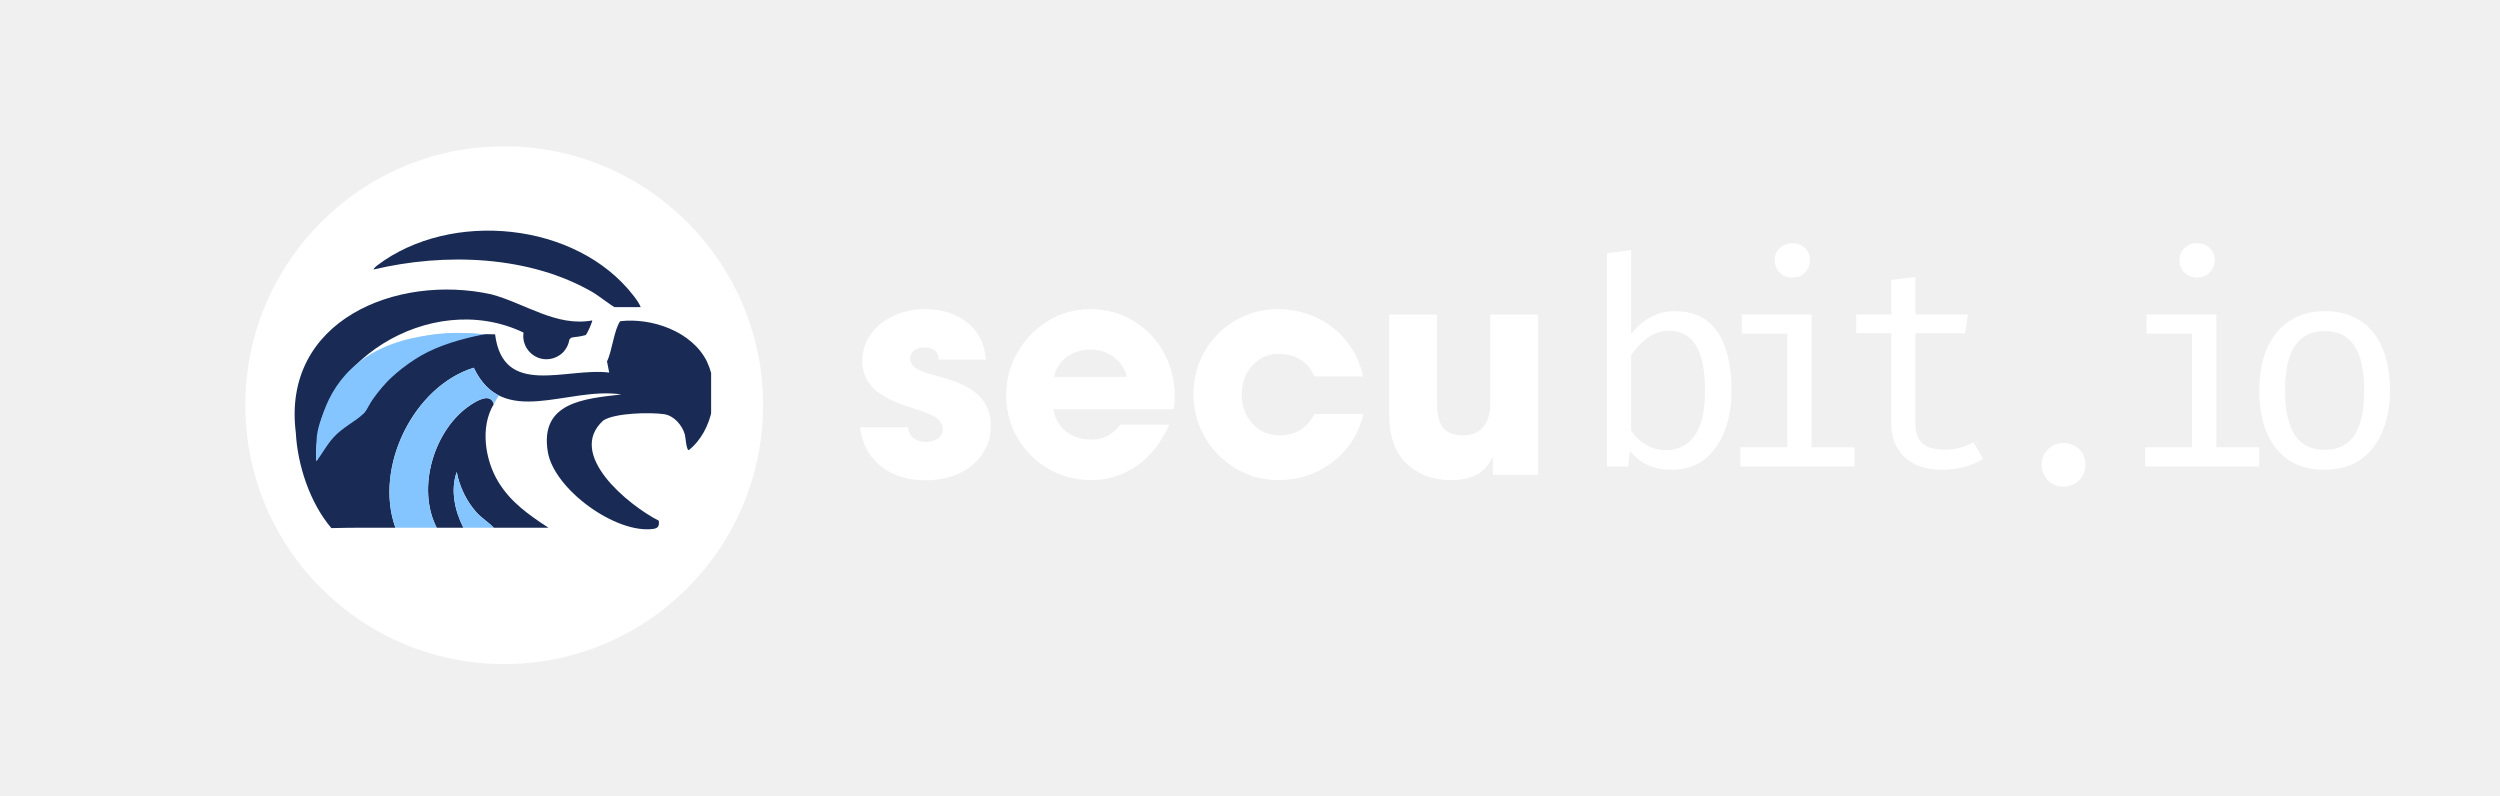
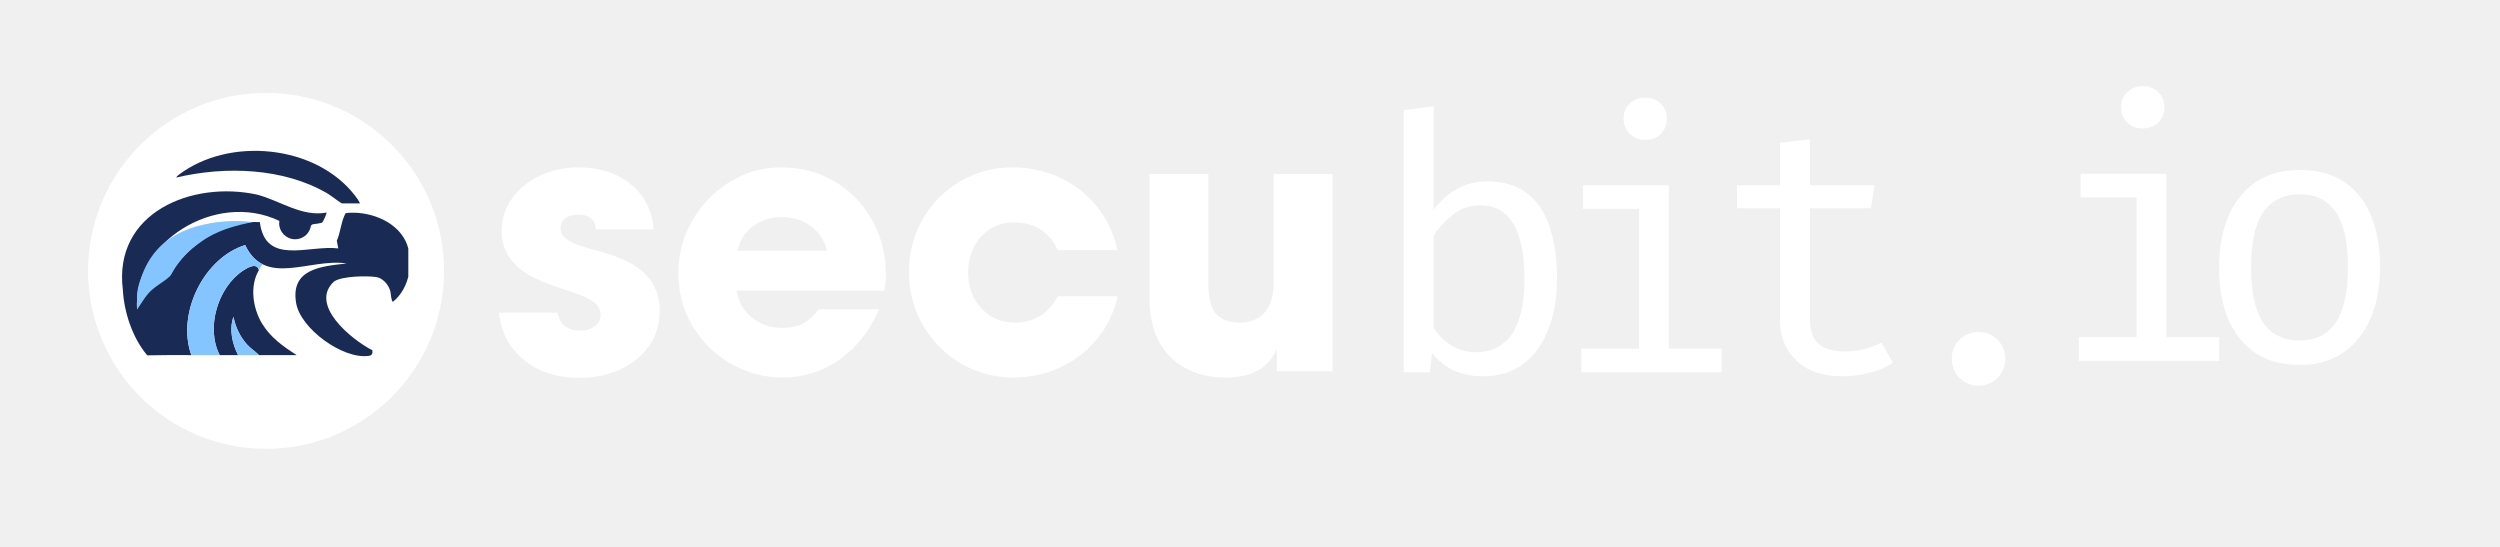
- <svg xmlns="http://www.w3.org/2000/svg" width="220" zoomAndPan="magnify" viewBox="0 0 165 52.5" height="70" preserveAspectRatio="xMidYMid meet" version="1.0">
+ <svg xmlns="http://www.w3.org/2000/svg" width="320" zoomAndPan="magnify" viewBox="0 0 240 52.5" height="70" preserveAspectRatio="xMidYMid meet" version="1.0">
  <defs>
    <g />
-     <clipPath id="4d32b5a9ca">
-       <path d="M 16.191 9.656 L 50.363 9.656 L 50.363 43.828 L 16.191 43.828 Z M 16.191 9.656 " clip-rule="nonzero" />
+     <clipPath id="d501ed5c73">
+       <path d="M 8.457 8.918 L 42.629 8.918 L 42.629 43.09 L 8.457 43.09 Z M 8.457 8.918 " clip-rule="nonzero" />
    </clipPath>
-     <clipPath id="6fce65961b">
-       <path d="M 33.277 9.656 C 23.84 9.656 16.191 17.309 16.191 26.742 C 16.191 36.18 23.84 43.828 33.277 43.828 C 42.711 43.828 50.363 36.18 50.363 26.742 C 50.363 17.309 42.711 9.656 33.277 9.656 Z M 33.277 9.656 " clip-rule="nonzero" />
+     <clipPath id="812c275e8e">
+       <path d="M 25.543 8.918 C 16.109 8.918 8.457 16.566 8.457 26.004 C 8.457 35.438 16.109 43.09 25.543 43.09 C 34.98 43.09 42.629 35.438 42.629 26.004 C 42.629 16.566 34.98 8.918 25.543 8.918 Z M 25.543 8.918 " clip-rule="nonzero" />
    </clipPath>
-     <clipPath id="cda994c560">
-       <path d="M 19.445 19 L 46.934 19 L 46.934 35 L 19.445 35 Z M 19.445 19 " clip-rule="nonzero" />
+     <clipPath id="d1af9ca53d">
+       <path d="M 0.457 0.918 L 34.629 0.918 L 34.629 35.09 L 0.457 35.09 Z M 0.457 0.918 " clip-rule="nonzero" />
    </clipPath>
-     <clipPath id="f2a1b78940">
-       <path d="M 24 15.223 L 43 15.223 L 43 21 L 24 21 Z M 24 15.223 " clip-rule="nonzero" />
+     <clipPath id="c99f66cdef">
+       <path d="M 17.543 0.918 C 8.109 0.918 0.457 8.566 0.457 18.004 C 0.457 27.438 8.109 35.09 17.543 35.09 C 26.98 35.09 34.629 27.438 34.629 18.004 C 34.629 8.566 26.98 0.918 17.543 0.918 Z M 17.543 0.918 " clip-rule="nonzero" />
+     </clipPath>
+     <clipPath id="28d8ca670a">
+       <rect x="0" width="35" y="0" height="36" />
+     </clipPath>
+     <clipPath id="72722251ae">
+       <path d="M 11.711 18 L 39.199 18 L 39.199 34.539 L 11.711 34.539 Z M 11.711 18 " clip-rule="nonzero" />
+     </clipPath>
+     <clipPath id="a3b90ab80b">
+       <path d="M 20 25 L 29 25 L 29 34.539 L 20 34.539 Z M 20 25 " clip-rule="nonzero" />
+     </clipPath>
+     <clipPath id="afadf6ded2">
+       <path d="M 16 14.48 L 35 14.48 L 35 20 L 16 20 Z M 16 14.48 " clip-rule="nonzero" />
+     </clipPath>
+     <clipPath id="78b363b8e2">
+       <path d="M 22 30 L 25 30 L 25 34.539 L 22 34.539 Z M 22 30 " clip-rule="nonzero" />
+     </clipPath>
+     <clipPath id="6280bc0ae9">
+       <path d="M 17 23 L 26 23 L 26 34.539 L 17 34.539 Z M 17 23 " clip-rule="nonzero" />
+     </clipPath>
+     <clipPath id="b674906709">
+       <rect x="0" width="85" y="0" height="36" />
+     </clipPath>
+     <clipPath id="f2088d6436">
+       <rect x="0" width="36" y="0" height="46" />
+     </clipPath>
+     <clipPath id="ccb734b728">
+       <rect x="0" width="15" y="0" height="40" />
    </clipPath>
  </defs>
-   <g clip-path="url(#4d32b5a9ca)">
-     <g clip-path="url(#6fce65961b)">
-       <path fill="#ffffff" d="M 16.191 9.656 L 50.363 9.656 L 50.363 43.828 L 16.191 43.828 Z M 16.191 9.656 " fill-opacity="1" fill-rule="nonzero" />
+   <g clip-path="url(#d501ed5c73)">
+     <g clip-path="url(#812c275e8e)">
+       <g transform="matrix(1, 0, 0, 1, 8, 8)">
+         <g clip-path="url(#28d8ca670a)">
+           <g clip-path="url(#d1af9ca53d)">
+             <g clip-path="url(#c99f66cdef)">
+               <path fill="#ffffff" d="M 0.457 0.918 L 34.629 0.918 L 34.629 35.09 L 0.457 35.09 Z M 0.457 0.918 " fill-opacity="1" fill-rule="nonzero" />
+             </g>
+           </g>
+         </g>
+       </g>
    </g>
  </g>
-   <g clip-path="url(#cda994c560)">
-     <path fill="#192b55" d="M 46.664 23.871 C 45.672 21.855 42.996 20.957 40.934 21.199 C 40.52 21.777 40.402 23.172 40.062 23.852 L 40.207 24.59 C 37.375 24.234 33.207 26.281 32.676 22.066 C 27.16 21.77 23.766 27.227 23.988 27.277 C 22.145 27.695 20.887 30.434 20.887 30.434 C 20.477 24.059 28.395 19 34.551 21.949 C 34.543 22.023 34.535 22.098 34.535 22.176 C 34.535 23.023 35.223 23.711 36.066 23.711 C 36.391 23.711 36.691 23.609 36.938 23.438 C 37.035 23.375 37.129 23.297 37.211 23.203 C 37.215 23.195 37.219 23.188 37.223 23.184 C 37.406 22.973 37.531 22.711 37.578 22.418 C 37.738 22.172 37.852 22.328 38.652 22.117 C 38.758 22.039 39.125 21.184 39.086 21.148 C 36.719 21.586 34.648 20.02 32.43 19.426 C 26.184 18.055 18.594 21.145 19.523 28.551 C 19.637 30.719 20.465 33.207 21.871 34.855 C 23.273 34.82 24.688 34.828 26.098 34.832 C 24.66 30.82 27.32 25.488 31.27 24.27 C 33.191 28.34 37.48 25.488 41.008 26.035 C 38.566 26.312 35.625 26.543 36.152 29.797 C 36.531 32.266 40.641 35.258 43.125 34.906 C 43.453 34.859 43.52 34.688 43.48 34.367 C 41.508 33.363 37.352 30 39.809 27.758 C 40.57 27.246 42.93 27.203 43.832 27.336 C 44.484 27.43 45.031 28.07 45.203 28.688 C 45.25 28.863 45.293 29.703 45.457 29.711 C 47.078 28.43 47.547 25.711 46.66 23.871 Z M 46.664 23.871 " fill-opacity="1" fill-rule="nonzero" />
+   <g clip-path="url(#72722251ae)">
+     <path fill="#192b55" d="M 38.93 23.129 C 37.941 21.113 35.266 20.215 33.203 20.457 C 32.785 21.035 32.668 22.43 32.332 23.109 L 32.477 23.848 C 29.645 23.496 25.477 25.539 24.945 21.324 C 19.43 21.027 16.031 26.484 16.258 26.535 C 14.414 26.953 13.156 29.691 13.156 29.691 C 12.746 23.316 20.664 18.258 26.82 21.207 C 26.809 21.281 26.801 21.355 26.801 21.434 C 26.801 22.281 27.488 22.969 28.336 22.969 C 28.66 22.969 28.961 22.867 29.207 22.695 C 29.305 22.633 29.395 22.555 29.48 22.461 C 29.484 22.453 29.488 22.449 29.492 22.441 C 29.676 22.23 29.801 21.969 29.848 21.676 C 30.008 21.43 30.121 21.586 30.918 21.375 C 31.027 21.301 31.391 20.441 31.352 20.406 C 28.984 20.844 26.914 19.277 24.699 18.688 C 18.453 17.312 10.863 20.402 11.793 27.809 C 11.906 29.977 12.73 32.465 14.137 34.113 C 15.543 34.078 16.957 34.086 18.367 34.09 C 16.93 30.078 19.586 24.75 23.535 23.527 C 25.461 27.602 29.746 24.75 33.277 25.293 C 30.836 25.57 27.895 25.801 28.422 29.055 C 28.801 31.523 32.906 34.516 35.395 34.164 C 35.719 34.117 35.789 33.945 35.746 33.625 C 33.773 32.621 29.621 29.258 32.078 27.016 C 32.836 26.504 35.195 26.461 36.102 26.594 C 36.754 26.688 37.301 27.328 37.469 27.945 C 37.52 28.121 37.559 28.961 37.723 28.969 C 39.348 27.688 39.812 24.969 38.93 23.129 Z M 38.93 23.129 " fill-opacity="1" fill-rule="nonzero" />
  </g>
-   <path fill="#192b55" d="M 32.59 26.672 C 31.68 28.176 32.008 30.34 32.879 31.785 C 33.703 33.152 34.895 33.973 36.199 34.832 C 34.996 34.836 33.793 34.832 32.59 34.832 C 32.227 34.449 31.785 34.199 31.426 33.793 C 30.773 33.051 30.328 32.121 30.145 31.152 C 29.715 32.352 30.023 33.73 30.586 34.832 C 30 34.832 29.41 34.832 28.824 34.832 C 27.469 32.215 28.645 28.316 31.07 26.715 C 31.512 26.426 32.379 25.918 32.59 26.672 Z M 32.59 26.672 " fill-opacity="1" fill-rule="nonzero" />
-   <g clip-path="url(#f2a1b78940)">
-     <path fill="#192b55" d="M 42.289 20.27 L 40.566 20.27 C 40.484 20.27 39.414 19.457 39.188 19.328 C 34.961 16.84 29.332 16.672 24.652 17.789 C 24.691 17.68 24.809 17.586 24.898 17.516 C 29.75 13.836 38.051 14.641 41.809 19.512 C 41.977 19.727 42.188 20.02 42.289 20.27 Z M 42.289 20.27 " fill-opacity="1" fill-rule="nonzero" />
+   <g clip-path="url(#a3b90ab80b)">
+     <path fill="#192b55" d="M 24.859 25.93 C 23.949 27.434 24.273 29.598 25.145 31.043 C 25.973 32.41 27.164 33.234 28.469 34.09 C 27.266 34.094 26.059 34.09 24.859 34.09 C 24.492 33.707 24.055 33.457 23.695 33.051 C 23.039 32.309 22.598 31.379 22.414 30.41 C 21.984 31.609 22.293 32.988 22.855 34.09 C 22.27 34.09 21.68 34.09 21.09 34.09 C 19.734 31.473 20.914 27.574 23.34 25.973 C 23.777 25.688 24.648 25.176 24.859 25.93 Z M 24.859 25.93 " fill-opacity="1" fill-rule="nonzero" />
  </g>
-   <path fill="#85c5ff" d="M 31.949 22.062 C 30.504 22.359 29.051 22.746 27.766 23.484 C 26.762 24.059 25.426 25.141 24.742 26.07 C 24.488 26.414 24.293 26.988 24.02 27.27 C 23.488 27.816 22.617 28.18 21.977 28.91 C 21.559 29.379 21.27 29.934 20.895 30.43 L 20.895 29.109 C 20.895 27.664 22.133 25.59 23.059 24.508 C 23.25 24.547 23.305 24.434 23.422 24.352 C 26.266 22.324 28.406 21.719 31.949 22.062 Z M 31.949 22.062 " fill-opacity="1" fill-rule="nonzero" />
-   <path fill="#85c5ff" d="M 32.59 34.832 C 31.926 34.832 31.254 34.832 30.586 34.832 C 30.023 33.73 29.715 32.352 30.145 31.152 C 30.328 32.121 30.773 33.051 31.426 33.793 C 31.785 34.203 32.227 34.449 32.59 34.832 Z M 32.59 34.832 " fill-opacity="1" fill-rule="nonzero" />
-   <path fill="#85c5ff" d="M 20.887 30.434 C 20.887 30.434 20.031 21.164 31.949 22.062 C 31.949 22.062 27.09 22.02 24.012 27.273 C 24.012 27.273 22.242 27.457 20.887 30.434 Z M 20.887 30.434 " fill-opacity="1" fill-rule="nonzero" />
-   <path fill="#85c5ff" d="M 32.156 25.551 C 32.09 25.492 32.027 25.438 31.988 25.391 C 31.953 25.352 31.914 25.301 31.875 25.246 C 31.652 24.977 31.449 24.656 31.27 24.27 C 27.465 25.445 24.859 30.434 25.957 34.387 C 26 34.535 26.047 34.684 26.098 34.832 C 27.004 34.836 27.918 34.832 28.824 34.832 C 27.469 32.215 28.645 28.316 31.074 26.715 C 31.512 26.426 32.379 25.918 32.59 26.672 C 32.645 26.578 32.766 26.336 32.93 26.102 C 32.906 26.094 32.883 26.078 32.852 26.062 C 32.605 25.93 32.375 25.762 32.156 25.551 Z M 32.156 25.551 " fill-opacity="1" fill-rule="nonzero" />
-   <g fill="#ffffff" fill-opacity="1">
-     <g transform="translate(56.31641, 31.34093)">
-       <g>
-         <path d="M 4.672 -8.406 C 4.398 -8.406 4.176 -8.336 4 -8.203 C 3.832 -8.066 3.75 -7.898 3.75 -7.703 C 3.75 -7.422 3.891 -7.191 4.172 -7.016 C 4.461 -6.836 4.984 -6.656 5.734 -6.469 C 6.953 -6.145 7.812 -5.723 8.312 -5.203 C 8.82 -4.691 9.078 -4.035 9.078 -3.234 C 9.078 -2.516 8.883 -1.883 8.5 -1.344 C 8.125 -0.801 7.609 -0.379 6.953 -0.078 C 6.297 0.211 5.566 0.359 4.766 0.359 C 3.566 0.359 2.578 0.039 1.797 -0.594 C 1.016 -1.227 0.566 -2.078 0.453 -3.141 L 3.609 -3.141 C 3.648 -2.828 3.773 -2.586 3.984 -2.422 C 4.203 -2.254 4.473 -2.172 4.797 -2.172 C 5.098 -2.172 5.359 -2.242 5.578 -2.391 C 5.797 -2.547 5.906 -2.75 5.906 -3 C 5.906 -3.301 5.773 -3.547 5.516 -3.734 C 5.254 -3.922 4.738 -4.141 3.969 -4.391 C 2.707 -4.766 1.828 -5.207 1.328 -5.719 C 0.836 -6.227 0.594 -6.816 0.594 -7.484 C 0.594 -8.16 0.781 -8.758 1.156 -9.281 C 1.539 -9.812 2.047 -10.219 2.672 -10.5 C 3.305 -10.789 3.977 -10.938 4.688 -10.938 C 5.844 -10.938 6.789 -10.641 7.531 -10.047 C 8.27 -9.453 8.676 -8.641 8.75 -7.609 L 5.641 -7.609 C 5.629 -8.141 5.305 -8.406 4.672 -8.406 Z M 4.672 -8.406 " />
+   <g clip-path="url(#afadf6ded2)">
+     <path fill="#192b55" d="M 34.559 19.527 L 32.836 19.527 C 32.75 19.527 31.68 18.715 31.457 18.586 C 27.23 16.098 21.598 15.93 16.922 17.047 C 16.961 16.938 17.074 16.844 17.168 16.773 C 22.02 13.098 30.316 13.898 34.074 18.77 C 34.242 18.988 34.457 19.277 34.559 19.527 Z M 34.559 19.527 " fill-opacity="1" fill-rule="nonzero" />
+   </g>
+   <path fill="#85c5ff" d="M 24.219 21.32 C 22.773 21.617 21.32 22.004 20.031 22.742 C 19.031 23.32 17.691 24.398 17.012 25.328 C 16.758 25.672 16.562 26.246 16.289 26.527 C 15.758 27.074 14.887 27.438 14.242 28.168 C 13.828 28.641 13.539 29.191 13.164 29.688 L 13.164 28.367 C 13.164 26.922 14.402 24.848 15.328 23.77 C 15.52 23.805 15.57 23.691 15.691 23.609 C 18.535 21.582 20.676 20.977 24.219 21.32 Z M 24.219 21.32 " fill-opacity="1" fill-rule="nonzero" />
+   <g clip-path="url(#78b363b8e2)">
+     <path fill="#85c5ff" d="M 24.859 34.09 C 24.191 34.09 23.523 34.09 22.855 34.09 C 22.293 32.988 21.984 31.609 22.414 30.41 C 22.598 31.383 23.039 32.309 23.695 33.051 C 24.055 33.461 24.492 33.707 24.859 34.09 Z M 24.859 34.09 " fill-opacity="1" fill-rule="nonzero" />
+   </g>
+   <path fill="#85c5ff" d="M 13.156 29.691 C 13.156 29.691 12.297 20.422 24.215 21.32 C 24.215 21.32 19.359 21.281 16.281 26.531 C 16.281 26.531 14.512 26.715 13.156 29.691 Z M 13.156 29.691 " fill-opacity="1" fill-rule="nonzero" />
+   <g clip-path="url(#6280bc0ae9)">
+     <path fill="#85c5ff" d="M 24.426 24.812 C 24.355 24.75 24.297 24.695 24.258 24.648 C 24.219 24.609 24.184 24.559 24.145 24.504 C 23.922 24.234 23.719 23.914 23.539 23.527 C 19.734 24.703 17.129 29.691 18.227 33.645 C 18.27 33.793 18.316 33.941 18.367 34.09 C 19.273 34.094 20.184 34.09 21.094 34.09 C 19.738 31.473 20.914 27.574 23.344 25.973 C 23.781 25.688 24.648 25.176 24.859 25.93 C 24.914 25.836 25.035 25.594 25.199 25.363 C 25.176 25.352 25.148 25.336 25.121 25.32 C 24.875 25.188 24.645 25.02 24.426 24.809 Z M 24.426 24.812 " fill-opacity="1" fill-rule="nonzero" />
+   </g>
+   <g transform="matrix(1, 0, 0, 1, 46, 9)">
+     <g clip-path="url(#b674906709)">
+       <g fill="#ffffff" fill-opacity="1">
+         <g transform="translate(1.093061, 26.63257)">
+           <g>
+             <path d="M 8.359 -15.031 C 7.879 -15.031 7.484 -14.91 7.172 -14.672 C 6.867 -14.43 6.719 -14.133 6.719 -13.781 C 6.719 -13.281 6.973 -12.867 7.484 -12.547 C 7.992 -12.223 8.922 -11.895 10.266 -11.562 C 12.441 -10.988 13.977 -10.238 14.875 -9.312 C 15.781 -8.395 16.234 -7.223 16.234 -5.797 C 16.234 -4.504 15.891 -3.375 15.203 -2.406 C 14.523 -1.438 13.598 -0.688 12.422 -0.156 C 11.254 0.375 9.957 0.641 8.531 0.641 C 6.383 0.641 4.613 0.07 3.219 -1.062 C 1.82 -2.195 1.02 -3.719 0.812 -5.625 L 6.438 -5.625 C 6.531 -5.051 6.766 -4.617 7.141 -4.328 C 7.516 -4.035 8 -3.891 8.594 -3.891 C 9.113 -3.891 9.57 -4.023 9.969 -4.297 C 10.363 -4.566 10.562 -4.922 10.562 -5.359 C 10.562 -5.898 10.328 -6.336 9.859 -6.672 C 9.398 -7.016 8.477 -7.406 7.094 -7.844 C 4.844 -8.52 3.273 -9.312 2.391 -10.219 C 1.504 -11.133 1.062 -12.195 1.062 -13.406 C 1.062 -14.602 1.398 -15.672 2.078 -16.609 C 2.766 -17.555 3.672 -18.285 4.797 -18.797 C 5.922 -19.305 7.117 -19.562 8.391 -19.562 C 10.453 -19.562 12.141 -19.023 13.453 -17.953 C 14.773 -16.891 15.508 -15.441 15.656 -13.609 L 10.094 -13.609 C 10.07 -14.555 9.492 -15.031 8.359 -15.031 Z M 8.359 -15.031 " />
+           </g>
+         </g>
+       </g>
+       <g fill="#ffffff" fill-opacity="1">
+         <g transform="translate(18.10675, 26.63257)">
+           <g>
+             <path d="M 11.047 -4.156 C 11.797 -4.156 12.438 -4.297 12.969 -4.578 C 13.508 -4.867 14.016 -5.32 14.484 -5.938 L 20.281 -5.938 C 19.375 -3.863 18.109 -2.254 16.484 -1.109 C 14.859 0.035 13.047 0.609 11.047 0.609 C 9.254 0.609 7.586 0.164 6.047 -0.719 C 4.516 -1.602 3.289 -2.812 2.375 -4.344 C 1.469 -5.875 1.016 -7.562 1.016 -9.406 C 1.016 -11.207 1.457 -12.883 2.344 -14.438 C 3.238 -16 4.441 -17.242 5.953 -18.172 C 7.461 -19.098 9.125 -19.562 10.938 -19.562 C 12.801 -19.562 14.492 -19.109 16.016 -18.203 C 17.547 -17.297 18.75 -16.055 19.625 -14.484 C 20.5 -12.922 20.938 -11.172 20.938 -9.234 C 20.938 -8.691 20.891 -8.191 20.797 -7.734 L 6.609 -7.734 C 6.773 -6.672 7.266 -5.805 8.078 -5.141 C 8.898 -4.484 9.891 -4.156 11.047 -4.156 Z M 10.938 -14.797 C 9.895 -14.797 8.977 -14.504 8.188 -13.922 C 7.406 -13.348 6.906 -12.562 6.688 -11.562 L 15.281 -11.562 C 15.051 -12.539 14.539 -13.32 13.75 -13.906 C 12.969 -14.5 12.031 -14.797 10.938 -14.797 Z M 10.938 -14.797 " />
+           </g>
+         </g>
+       </g>
+       <g fill="#ffffff" fill-opacity="1">
+         <g transform="translate(40.13249, 26.63257)">
+           <g>
+             <path d="M 11.188 -14.281 C 9.914 -14.281 8.867 -13.82 8.047 -12.906 C 7.223 -11.988 6.812 -10.848 6.812 -9.484 C 6.812 -8.086 7.234 -6.938 8.078 -6.031 C 8.922 -5.125 10 -4.672 11.312 -4.672 C 13.156 -4.672 14.52 -5.508 15.406 -7.188 L 21.172 -7.188 C 20.805 -5.625 20.141 -4.254 19.172 -3.078 C 18.211 -1.91 17.035 -1.004 15.641 -0.359 C 14.254 0.285 12.758 0.609 11.156 0.609 C 9.312 0.609 7.625 0.156 6.094 -0.75 C 4.57 -1.656 3.363 -2.879 2.469 -4.422 C 1.57 -5.973 1.125 -7.672 1.125 -9.516 C 1.125 -11.359 1.566 -13.051 2.453 -14.594 C 3.336 -16.133 4.539 -17.348 6.062 -18.234 C 7.594 -19.117 9.254 -19.562 11.047 -19.562 C 12.68 -19.562 14.203 -19.234 15.609 -18.578 C 17.023 -17.922 18.211 -16.992 19.172 -15.797 C 20.141 -14.609 20.797 -13.219 21.141 -11.625 L 15.406 -11.625 C 14.594 -13.395 13.188 -14.281 11.188 -14.281 Z M 11.188 -14.281 " />
+           </g>
+         </g>
+       </g>
+       <g fill="#ffffff" fill-opacity="1">
+         <g transform="translate(62.36279, 26.63257)">
+           <g>
+             <path d="M 14.156 -2.016 C 13.738 -1.129 13.133 -0.469 12.344 -0.031 C 11.551 0.395 10.531 0.609 9.281 0.609 C 7.133 0.609 5.379 -0.039 4.016 -1.344 C 2.66 -2.656 1.984 -4.594 1.984 -7.156 L 1.984 -18.922 L 7.641 -18.922 L 7.641 -8.312 C 7.641 -7.062 7.875 -6.141 8.344 -5.547 C 8.82 -4.961 9.598 -4.672 10.672 -4.672 C 11.711 -4.672 12.508 -5 13.062 -5.656 C 13.625 -6.312 13.906 -7.234 13.906 -8.422 L 13.906 -18.922 L 19.562 -18.922 L 19.562 0 L 14.219 0 L 14.219 -2.016 Z M 14.156 -2.016 " />
+           </g>
+         </g>
      </g>
    </g>
  </g>
  <g fill="#ffffff" fill-opacity="1">
-     <g transform="translate(65.83025, 31.34093)">
+     <g transform="translate(131.3354, 35.7366)">
      <g>
-         <path d="M 6.172 -2.328 C 6.598 -2.328 6.957 -2.406 7.25 -2.562 C 7.551 -2.719 7.836 -2.969 8.109 -3.312 L 11.344 -3.312 C 10.832 -2.156 10.125 -1.254 9.219 -0.609 C 8.312 0.023 7.297 0.344 6.172 0.344 C 5.172 0.344 4.238 0.098 3.375 -0.391 C 2.52 -0.891 1.836 -1.566 1.328 -2.422 C 0.828 -3.285 0.578 -4.234 0.578 -5.266 C 0.578 -6.266 0.82 -7.195 1.312 -8.062 C 1.812 -8.938 2.484 -9.633 3.328 -10.156 C 4.172 -10.676 5.102 -10.938 6.125 -10.938 C 7.164 -10.938 8.109 -10.68 8.953 -10.172 C 9.805 -9.672 10.477 -8.977 10.969 -8.094 C 11.457 -7.219 11.703 -6.242 11.703 -5.172 C 11.703 -4.859 11.676 -4.578 11.625 -4.328 L 3.703 -4.328 C 3.785 -3.734 4.055 -3.25 4.516 -2.875 C 4.973 -2.508 5.523 -2.328 6.172 -2.328 Z M 6.125 -8.266 C 5.539 -8.266 5.023 -8.102 4.578 -7.781 C 4.141 -7.457 3.859 -7.02 3.734 -6.469 L 8.547 -6.469 C 8.41 -7.008 8.125 -7.441 7.688 -7.766 C 7.25 -8.098 6.727 -8.266 6.125 -8.266 Z M 6.125 -8.266 " />
+         <path d="M 6.297 -15.609 C 6.953 -16.473 7.707 -17.141 8.562 -17.609 C 9.426 -18.086 10.375 -18.328 11.406 -18.328 C 13.008 -18.328 14.305 -17.938 15.297 -17.156 C 16.285 -16.383 17.004 -15.297 17.453 -13.891 C 17.91 -12.492 18.141 -10.859 18.141 -8.984 C 18.141 -7.172 17.863 -5.555 17.312 -4.141 C 16.77 -2.734 15.973 -1.625 14.922 -0.812 C 13.867 -0.008 12.57 0.391 11.031 0.391 C 8.945 0.391 7.316 -0.359 6.141 -1.859 L 5.938 0 L 3.422 0 L 3.422 -25.172 L 6.297 -25.531 Z M 10.344 -1.922 C 11.844 -1.922 12.992 -2.5 13.797 -3.656 C 14.609 -4.82 15.016 -6.602 15.016 -9 C 15.016 -10.57 14.852 -11.875 14.531 -12.906 C 14.219 -13.945 13.742 -14.727 13.109 -15.25 C 12.484 -15.77 11.711 -16.031 10.797 -16.031 C 9.797 -16.031 8.914 -15.727 8.156 -15.125 C 7.395 -14.531 6.773 -13.867 6.297 -13.141 L 6.297 -4.25 C 6.754 -3.539 7.336 -2.973 8.047 -2.547 C 8.766 -2.129 9.531 -1.922 10.344 -1.922 Z M 10.344 -1.922 " />
      </g>
    </g>
  </g>
  <g fill="#ffffff" fill-opacity="1">
-     <g transform="translate(78.14675, 31.34093)">
+     <g transform="translate(147.6924, 35.7366)">
      <g>
-         <path d="M 6.25 -7.984 C 5.539 -7.984 4.957 -7.723 4.5 -7.203 C 4.039 -6.691 3.812 -6.055 3.812 -5.297 C 3.812 -4.523 4.047 -3.883 4.516 -3.375 C 4.984 -2.863 5.586 -2.609 6.328 -2.609 C 7.359 -2.609 8.117 -3.078 8.609 -4.016 L 11.844 -4.016 C 11.633 -3.141 11.258 -2.375 10.719 -1.719 C 10.176 -1.07 9.52 -0.566 8.75 -0.203 C 7.977 0.16 7.141 0.344 6.234 0.344 C 5.203 0.344 4.258 0.086 3.406 -0.422 C 2.562 -0.93 1.883 -1.617 1.375 -2.484 C 0.875 -3.348 0.625 -4.289 0.625 -5.312 C 0.625 -6.344 0.867 -7.289 1.359 -8.156 C 1.859 -9.02 2.535 -9.695 3.391 -10.188 C 4.242 -10.688 5.172 -10.938 6.172 -10.938 C 7.086 -10.938 7.938 -10.754 8.719 -10.391 C 9.508 -10.023 10.176 -9.504 10.719 -8.828 C 11.258 -8.16 11.625 -7.383 11.812 -6.5 L 8.609 -6.5 C 8.16 -7.488 7.375 -7.984 6.25 -7.984 Z M 6.25 -7.984 " />
+         <path d="M 12.516 -17.953 L 12.516 -2.266 L 17.578 -2.266 L 17.578 0 L 4.109 0 L 4.109 -2.266 L 9.656 -2.266 L 9.656 -15.688 L 4.281 -15.688 L 4.281 -17.953 Z M 10.234 -26.359 C 10.867 -26.359 11.375 -26.164 11.75 -25.781 C 12.133 -25.395 12.328 -24.922 12.328 -24.359 C 12.328 -23.773 12.133 -23.285 11.75 -22.891 C 11.375 -22.504 10.867 -22.312 10.234 -22.312 C 9.629 -22.312 9.133 -22.504 8.75 -22.891 C 8.363 -23.285 8.172 -23.773 8.172 -24.359 C 8.172 -24.922 8.363 -25.395 8.75 -25.781 C 9.133 -26.164 9.629 -26.359 10.234 -26.359 Z M 10.234 -26.359 " />
      </g>
    </g>
  </g>
  <g fill="#ffffff" fill-opacity="1">
-     <g transform="translate(90.57765, 31.34093)">
+     <g transform="translate(164.0494, 35.7366)">
      <g>
-         <path d="M 7.906 -1.125 C 7.676 -0.625 7.336 -0.254 6.891 -0.016 C 6.453 0.223 5.883 0.344 5.188 0.344 C 3.988 0.344 3.008 -0.02 2.25 -0.75 C 1.488 -1.477 1.109 -2.562 1.109 -4 L 1.109 -10.578 L 4.266 -10.578 L 4.266 -4.656 C 4.266 -3.957 4.398 -3.441 4.672 -3.109 C 4.941 -2.773 5.375 -2.609 5.969 -2.609 C 6.551 -2.609 7 -2.789 7.312 -3.156 C 7.625 -3.531 7.781 -4.047 7.781 -4.703 L 7.781 -10.578 L 10.938 -10.578 L 10.938 0 L 7.953 0 L 7.953 -1.125 Z M 7.906 -1.125 " />
+         <path d="M 17.672 -0.906 C 17.055 -0.5 16.312 -0.18 15.438 0.047 C 14.562 0.273 13.707 0.391 12.875 0.391 C 10.938 0.391 9.441 -0.113 8.391 -1.125 C 7.348 -2.133 6.828 -3.438 6.828 -5.031 L 6.828 -15.734 L 2.703 -15.734 L 2.703 -17.953 L 6.828 -17.953 L 6.828 -22.031 L 9.703 -22.359 L 9.703 -17.953 L 15.906 -17.953 L 15.562 -15.734 L 9.703 -15.734 L 9.703 -5.062 C 9.703 -4.062 9.961 -3.301 10.484 -2.781 C 11.016 -2.258 11.895 -2 13.125 -2 C 13.789 -2 14.41 -2.078 14.984 -2.234 C 15.555 -2.391 16.082 -2.594 16.562 -2.844 Z M 17.672 -0.906 " />
      </g>
    </g>
  </g>
-   <g fill="#ffffff" fill-opacity="1">
-     <g transform="translate(104.1403, 30.78596)">
-       <g>
-         <path d="M 3.516 -8.734 C 3.879 -9.211 4.301 -9.582 4.781 -9.844 C 5.27 -10.113 5.801 -10.25 6.375 -10.25 C 7.27 -10.25 7.992 -10.031 8.547 -9.594 C 9.098 -9.164 9.5 -8.555 9.75 -7.766 C 10.008 -6.984 10.141 -6.066 10.141 -5.016 C 10.141 -4.004 9.984 -3.102 9.672 -2.312 C 9.367 -1.531 8.926 -0.91 8.344 -0.453 C 7.758 -0.004 7.035 0.219 6.172 0.219 C 5.004 0.219 4.094 -0.195 3.438 -1.031 L 3.312 0 L 1.922 0 L 1.922 -14.078 L 3.516 -14.281 Z M 5.781 -1.078 C 6.625 -1.078 7.27 -1.398 7.719 -2.047 C 8.164 -2.691 8.391 -3.688 8.391 -5.031 C 8.391 -5.906 8.301 -6.633 8.125 -7.219 C 7.945 -7.801 7.68 -8.234 7.328 -8.516 C 6.984 -8.805 6.551 -8.953 6.031 -8.953 C 5.469 -8.953 4.973 -8.785 4.547 -8.453 C 4.129 -8.117 3.785 -7.75 3.516 -7.344 L 3.516 -2.375 C 3.773 -1.977 4.102 -1.66 4.5 -1.422 C 4.895 -1.191 5.32 -1.078 5.781 -1.078 Z M 5.781 -1.078 " />
+   <g transform="matrix(1, 0, 0, 1, 194, 1)">
+     <g clip-path="url(#f2088d6436)">
+       <g fill="#ffffff" fill-opacity="1">
+         <g transform="translate(1.458168, 33.64011)">
+           <g>
+             <path d="M 12.516 -17.953 L 12.516 -2.266 L 17.578 -2.266 L 17.578 0 L 4.109 0 L 4.109 -2.266 L 9.656 -2.266 L 9.656 -15.688 L 4.281 -15.688 L 4.281 -17.953 Z M 10.234 -26.359 C 10.867 -26.359 11.375 -26.164 11.75 -25.781 C 12.133 -25.395 12.328 -24.922 12.328 -24.359 C 12.328 -23.773 12.133 -23.285 11.75 -22.891 C 11.375 -22.504 10.867 -22.312 10.234 -22.312 C 9.629 -22.312 9.133 -22.504 8.75 -22.891 C 8.363 -23.285 8.172 -23.773 8.172 -24.359 C 8.172 -24.922 8.363 -25.395 8.75 -25.781 C 9.133 -26.164 9.629 -26.359 10.234 -26.359 Z M 10.234 -26.359 " />
+           </g>
+         </g>
+       </g>
+       <g fill="#ffffff" fill-opacity="1">
+         <g transform="translate(16.52768, 33.64011)">
+           <g>
+             <path d="M 10.266 -18.328 C 11.953 -18.328 13.367 -17.941 14.516 -17.172 C 15.66 -16.41 16.52 -15.328 17.094 -13.922 C 17.664 -12.523 17.953 -10.879 17.953 -8.984 C 17.953 -7.148 17.656 -5.531 17.062 -4.125 C 16.469 -2.719 15.598 -1.613 14.453 -0.812 C 13.316 -0.008 11.91 0.391 10.234 0.391 C 8.547 0.391 7.129 0.004 5.984 -0.766 C 4.836 -1.535 3.969 -2.625 3.375 -4.031 C 2.789 -5.438 2.5 -7.078 2.5 -8.953 C 2.5 -10.805 2.797 -12.438 3.391 -13.844 C 3.984 -15.25 4.852 -16.348 6 -17.141 C 7.156 -17.93 8.578 -18.328 10.266 -18.328 Z M 10.266 -15.984 C 8.711 -15.984 7.539 -15.41 6.75 -14.266 C 5.969 -13.129 5.578 -11.359 5.578 -8.953 C 5.578 -6.586 5.961 -4.828 6.734 -3.672 C 7.516 -2.523 8.68 -1.953 10.234 -1.953 C 11.773 -1.953 12.93 -2.523 13.703 -3.672 C 14.484 -4.828 14.875 -6.598 14.875 -8.984 C 14.875 -11.367 14.488 -13.129 13.719 -14.266 C 12.945 -15.41 11.797 -15.984 10.266 -15.984 Z M 10.266 -15.984 " />
+           </g>
+         </g>
      </g>
    </g>
  </g>
-   <g fill="#ffffff" fill-opacity="1">
-     <g transform="translate(112.5669, 30.78596)">
-       <g>
-         <path d="M 7 -10.031 L 7 -1.266 L 9.828 -1.266 L 9.828 0 L 2.297 0 L 2.297 -1.266 L 5.391 -1.266 L 5.391 -8.766 L 2.391 -8.766 L 2.391 -10.031 Z M 5.719 -14.734 C 6.07 -14.734 6.352 -14.625 6.562 -14.406 C 6.781 -14.195 6.891 -13.938 6.891 -13.625 C 6.891 -13.301 6.781 -13.023 6.562 -12.797 C 6.352 -12.578 6.07 -12.469 5.719 -12.469 C 5.383 -12.469 5.109 -12.578 4.891 -12.797 C 4.672 -13.023 4.562 -13.301 4.562 -13.625 C 4.562 -13.938 4.672 -14.195 4.891 -14.406 C 5.109 -14.625 5.383 -14.734 5.719 -14.734 Z M 5.719 -14.734 " />
-       </g>
-     </g>
-   </g>
-   <g fill="#ffffff" fill-opacity="1">
-     <g transform="translate(120.9936, 30.78596)">
-       <g>
-         <path d="M 9.891 -0.5 C 9.547 -0.27 9.129 -0.094 8.641 0.031 C 8.148 0.156 7.672 0.219 7.203 0.219 C 6.117 0.219 5.285 -0.062 4.703 -0.625 C 4.117 -1.195 3.828 -1.926 3.828 -2.812 L 3.828 -8.797 L 1.516 -8.797 L 1.516 -10.031 L 3.828 -10.031 L 3.828 -12.312 L 5.422 -12.5 L 5.422 -10.031 L 8.891 -10.031 L 8.703 -8.797 L 5.422 -8.797 L 5.422 -2.828 C 5.422 -2.266 5.566 -1.836 5.859 -1.547 C 6.16 -1.254 6.656 -1.109 7.344 -1.109 C 7.719 -1.109 8.062 -1.148 8.375 -1.234 C 8.695 -1.328 8.992 -1.445 9.266 -1.594 Z M 9.891 -0.5 " />
-       </g>
-     </g>
-   </g>
-   <g fill="#ffffff" fill-opacity="1">
-     <g transform="translate(139.2802, 30.78596)">
-       <g>
-         <path d="M 7 -10.031 L 7 -1.266 L 9.828 -1.266 L 9.828 0 L 2.297 0 L 2.297 -1.266 L 5.391 -1.266 L 5.391 -8.766 L 2.391 -8.766 L 2.391 -10.031 Z M 5.719 -14.734 C 6.07 -14.734 6.352 -14.625 6.562 -14.406 C 6.781 -14.195 6.891 -13.938 6.891 -13.625 C 6.891 -13.301 6.781 -13.023 6.562 -12.797 C 6.352 -12.578 6.07 -12.469 5.719 -12.469 C 5.383 -12.469 5.109 -12.578 4.891 -12.797 C 4.672 -13.023 4.562 -13.301 4.562 -13.625 C 4.562 -13.938 4.672 -14.195 4.891 -14.406 C 5.109 -14.625 5.383 -14.734 5.719 -14.734 Z M 5.719 -14.734 " />
-       </g>
-     </g>
-   </g>
-   <g fill="#ffffff" fill-opacity="1">
-     <g transform="translate(147.7069, 30.78596)">
-       <g>
-         <path d="M 5.734 -10.25 C 6.68 -10.25 7.473 -10.031 8.109 -9.594 C 8.754 -9.164 9.234 -8.562 9.547 -7.781 C 9.867 -7 10.031 -6.078 10.031 -5.016 C 10.031 -3.992 9.863 -3.086 9.531 -2.297 C 9.207 -1.516 8.723 -0.898 8.078 -0.453 C 7.441 -0.004 6.656 0.219 5.719 0.219 C 4.781 0.219 3.988 0.004 3.344 -0.422 C 2.707 -0.859 2.223 -1.469 1.891 -2.25 C 1.566 -3.039 1.406 -3.957 1.406 -5 C 1.406 -6.039 1.566 -6.953 1.891 -7.734 C 2.223 -8.523 2.711 -9.141 3.359 -9.578 C 4.004 -10.023 4.797 -10.25 5.734 -10.25 Z M 5.734 -8.938 C 4.867 -8.938 4.211 -8.617 3.766 -7.984 C 3.328 -7.348 3.109 -6.352 3.109 -5 C 3.109 -3.676 3.328 -2.691 3.766 -2.047 C 4.203 -1.41 4.852 -1.094 5.719 -1.094 C 6.582 -1.094 7.234 -1.41 7.672 -2.047 C 8.109 -2.691 8.328 -3.68 8.328 -5.016 C 8.328 -6.359 8.109 -7.348 7.672 -7.984 C 7.242 -8.617 6.598 -8.938 5.734 -8.938 Z M 5.734 -8.938 " />
-       </g>
-     </g>
-   </g>
-   <g fill="#ffffff" fill-opacity="1">
-     <g transform="translate(131.2971, 31.92743)">
-       <g>
-         <path d="M 3.453 -1.266 C 3.453 -1.523 3.516 -1.766 3.641 -1.984 C 3.773 -2.203 3.945 -2.375 4.156 -2.5 C 4.375 -2.625 4.617 -2.688 4.891 -2.688 C 5.172 -2.688 5.422 -2.625 5.641 -2.5 C 5.859 -2.375 6.031 -2.203 6.156 -1.984 C 6.281 -1.766 6.344 -1.523 6.344 -1.266 C 6.344 -0.992 6.281 -0.75 6.156 -0.531 C 6.031 -0.312 5.859 -0.133 5.641 0 C 5.422 0.125 5.172 0.188 4.891 0.188 C 4.617 0.188 4.375 0.125 4.156 0 C 3.945 -0.133 3.773 -0.312 3.641 -0.531 C 3.516 -0.75 3.453 -0.992 3.453 -1.266 Z M 3.453 -1.266 " />
+   <g transform="matrix(1, 0, 0, 1, 180, 7)">
+     <g clip-path="url(#ccb734b728)">
+       <g fill="#ffffff" fill-opacity="1">
+         <g transform="translate(1.1819, 29.68142)">
+           <g>
+             <path d="M 6.188 -2.25 C 6.188 -2.727 6.297 -3.16 6.516 -3.547 C 6.742 -3.93 7.051 -4.238 7.438 -4.469 C 7.82 -4.695 8.258 -4.812 8.75 -4.812 C 9.238 -4.812 9.676 -4.695 10.062 -4.469 C 10.457 -4.238 10.766 -3.93 10.984 -3.547 C 11.211 -3.16 11.328 -2.727 11.328 -2.25 C 11.328 -1.77 11.211 -1.332 10.984 -0.938 C 10.766 -0.539 10.457 -0.227 10.062 0 C 9.676 0.227 9.238 0.344 8.75 0.344 C 8.258 0.344 7.82 0.227 7.438 0 C 7.051 -0.227 6.742 -0.539 6.516 -0.938 C 6.297 -1.332 6.188 -1.77 6.188 -2.25 Z M 6.188 -2.25 " />
+           </g>
+         </g>
      </g>
    </g>
  </g>
</svg>
